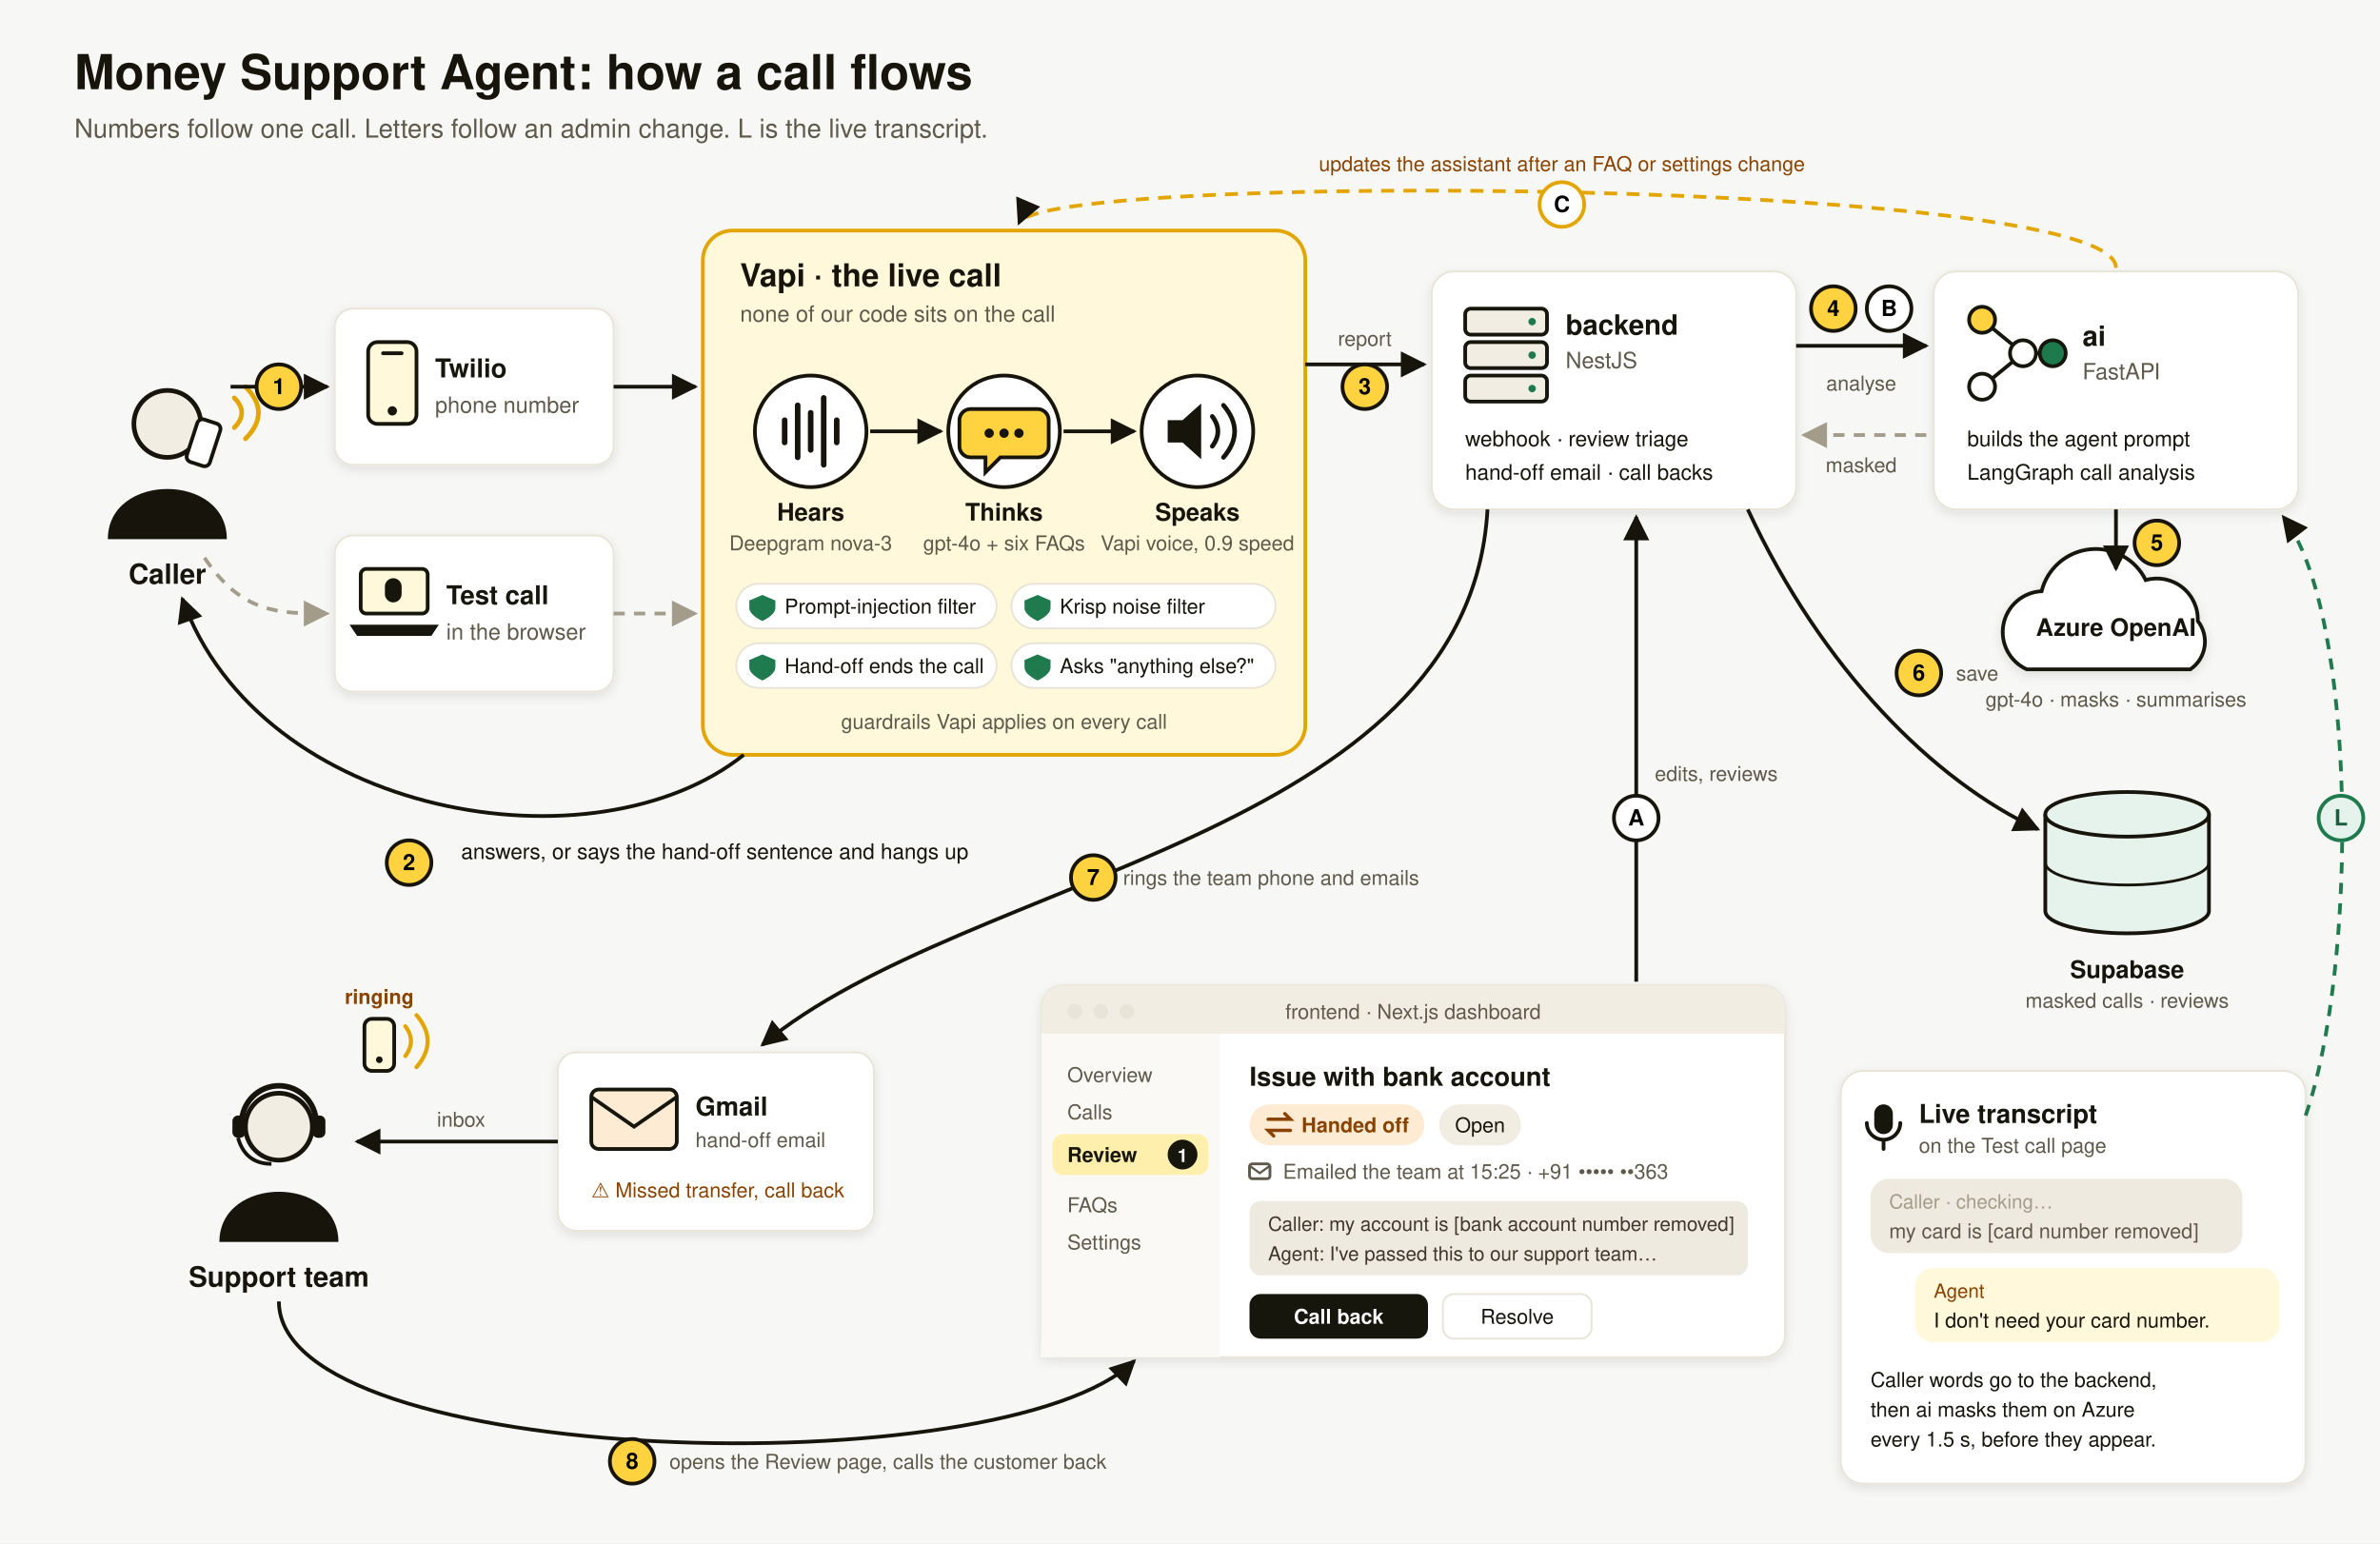
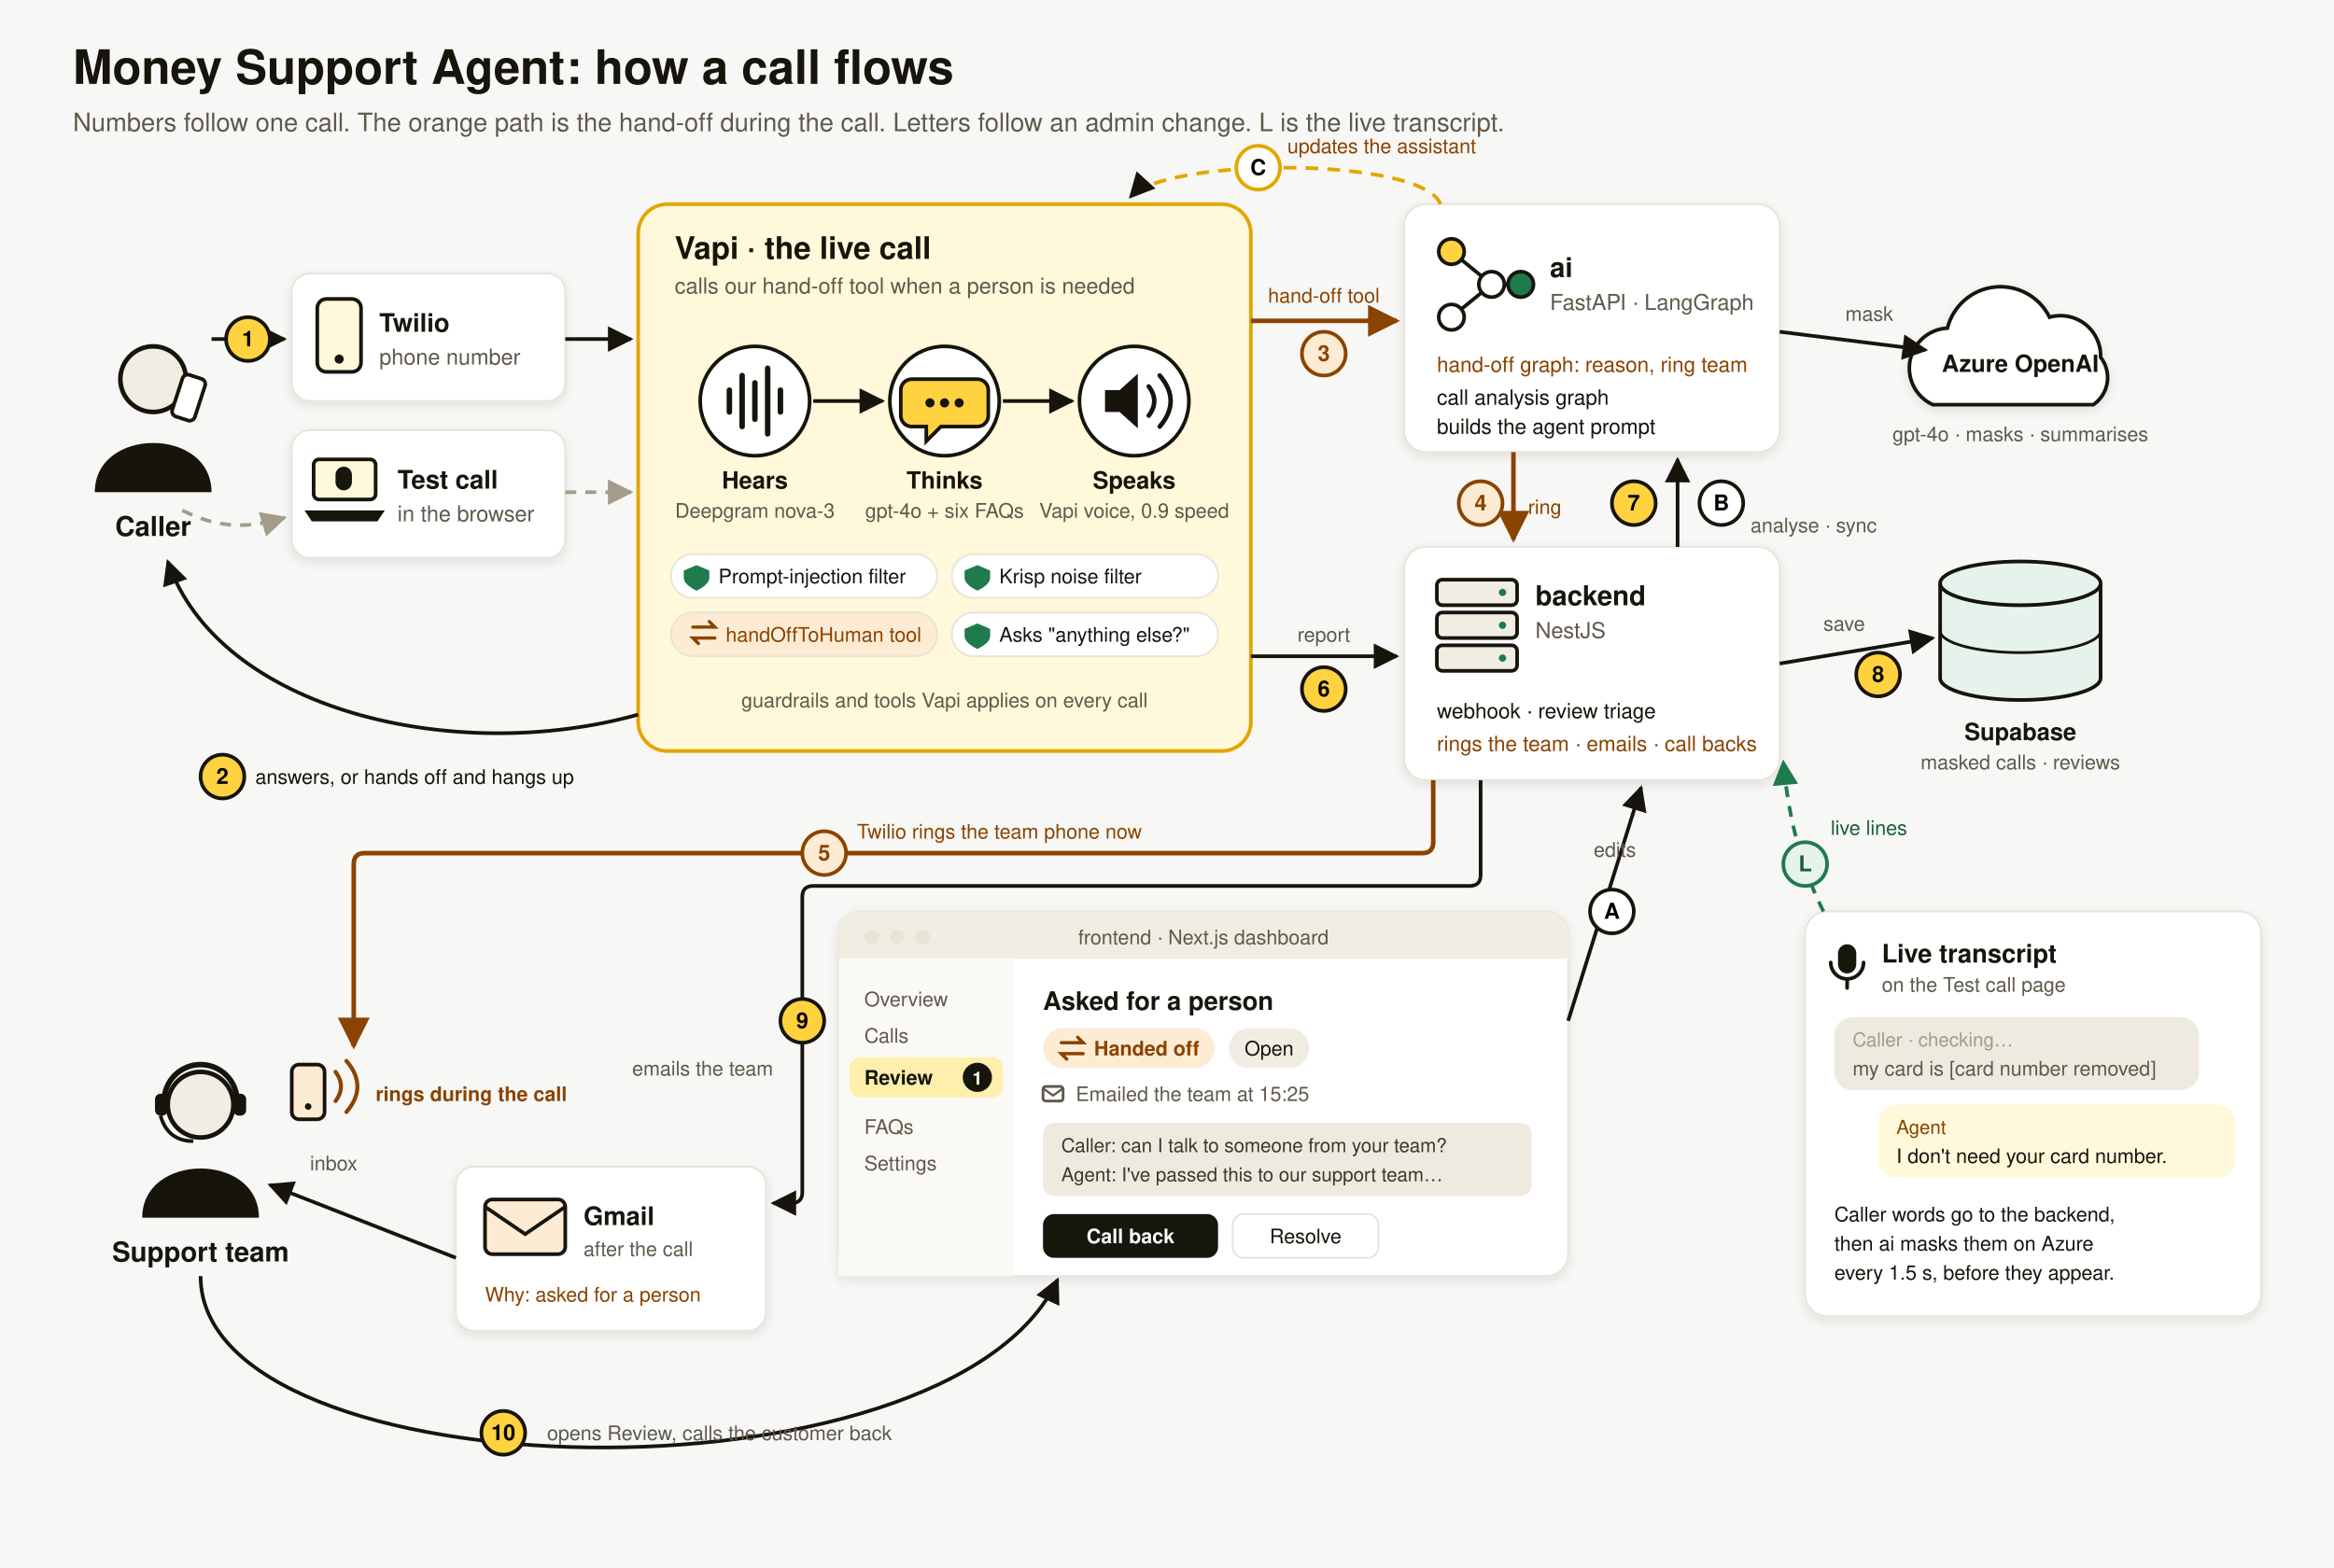
- <svg xmlns="http://www.w3.org/2000/svg" viewBox="0 0 1280 830" width="1280" height="830" font-family="Segoe UI, Helvetica, Arial, sans-serif" role="img" aria-labelledby="title description">
+ <svg xmlns="http://www.w3.org/2000/svg" viewBox="0 0 1280 860" width="1280" height="860" font-family="Segoe UI, Helvetica, Arial, sans-serif" role="img" aria-labelledby="title description">
  <defs>
    <marker id="arrow" viewBox="0 0 10 10" refX="9" refY="5" markerWidth="7" markerHeight="7" orient="auto-start-reverse">
      <path d="M0 0 L10 5 L0 10 Z" fill="#17140c" />
    </marker>
    <marker id="arrowMuted" viewBox="0 0 10 10" refX="9" refY="5" markerWidth="7" markerHeight="7" orient="auto-start-reverse">
      <path d="M0 0 L10 5 L0 10 Z" fill="#a39c8a" />
+     </marker>
+     <marker id="arrowHandOff" viewBox="0 0 10 10" refX="9" refY="5" markerWidth="7" markerHeight="7" orient="auto-start-reverse">
+       <path d="M0 0 L10 5 L0 10 Z" fill="#8a4300" />
+     </marker>
+     <marker id="arrowLive" viewBox="0 0 10 10" refX="9" refY="5" markerWidth="7" markerHeight="7" orient="auto-start-reverse">
+       <path d="M0 0 L10 5 L0 10 Z" fill="#1f7a4d" />
    </marker>
    <filter id="shadow" x="-10%" y="-10%" width="120%" height="130%">
      <feDropShadow dx="0" dy="2" stdDeviation="3" flood-color="#17140c" flood-opacity="0.10" />
    </filter>
  </defs>
-   <rect width="1280" height="830" fill="#f7f7f5" />
-   <text x="40" y="48" font-size="26" font-weight="700" fill="#17140c">Money Support Agent: how a call flows</text>
-   <text x="40" y="74" font-size="14" fill="#5f594b">Numbers follow one call. Letters follow an admin change. L is the live transcript.</text>
+   <rect width="1280" height="860" fill="#f7f7f5" />
+   <text x="40" y="46" font-size="26" font-weight="700" fill="#17140c">Money Support Agent: how a call flows</text>
+   <text x="40" y="72" font-size="14" fill="#5f594b">Numbers follow one call. The orange path is the hand-off during the call. Letters follow an admin change. L is the live transcript.</text>
  <g id="caller">
-     <circle cx="90" cy="228" r="18" fill="#f1ede2" stroke="#17140c" stroke-width="2.5" />
-     <path d="M58 290 C58 254 122 254 122 290 Z" fill="#17140c" />
-     <rect x="103" y="226" width="13" height="24" rx="3" fill="#ffffff" stroke="#17140c" stroke-width="2" transform="rotate(18 109 238)" />
-     <path d="M126 214 q8 8 0 16 M132 208 q14 14 0 28" fill="none" stroke="#e3a600" stroke-width="2.5" stroke-linecap="round" />
-     <text x="90" y="314" font-size="15" font-weight="700" fill="#17140c" text-anchor="middle">Caller</text>
-   </g>
-   <g id="twilio" filter="url(#shadow)">
-     <rect x="180" y="166" width="150" height="84" rx="10" fill="#ffffff" stroke="#e8e4d8" />
-     <rect x="198" y="184" width="26" height="44" rx="5" fill="#fff8db" stroke="#17140c" stroke-width="2" />
-     <line x1="206" y1="190" x2="216" y2="190" stroke="#17140c" stroke-width="2" stroke-linecap="round" />
-     <circle cx="211" cy="221" r="2.5" fill="#17140c" />
-     <text x="234" y="203" font-size="14" font-weight="700" fill="#17140c">Twilio</text>
-     <text x="234" y="222" font-size="12" fill="#5f594b">phone number</text>
-   </g>
-   <g id="browser" filter="url(#shadow)">
-     <rect x="180" y="288" width="150" height="84" rx="10" fill="#ffffff" stroke="#e8e4d8" />
-     <rect x="194" y="306" width="36" height="24" rx="3" fill="#fff8db" stroke="#17140c" stroke-width="2" />
-     <path d="M188 336 H236 L232 342 H192 Z" fill="#17140c" />
-     <rect x="207" y="311" width="9" height="13" rx="4.5" fill="#17140c" />
-     <text x="240" y="325" font-size="14" font-weight="700" fill="#17140c">Test call</text>
-     <text x="240" y="344" font-size="12" fill="#5f594b">in the browser</text>
+     <circle cx="84" cy="208" r="18" fill="#f1ede2" stroke="#17140c" stroke-width="2.5" />
+     <path d="M52 270 C52 234 116 234 116 270 Z" fill="#17140c" />
+     <rect x="97" y="206" width="13" height="24" rx="3" fill="#ffffff" stroke="#17140c" stroke-width="2" transform="rotate(18 103 218)" />
+     <text x="84" y="294" font-size="15" font-weight="700" fill="#17140c" text-anchor="middle">Caller</text>
+   </g>
+   <g id="entry" filter="url(#shadow)">
+     <rect x="160" y="150" width="150" height="70" rx="10" fill="#ffffff" stroke="#e8e4d8" />
+     <rect x="174" y="164" width="24" height="40" rx="5" fill="#fff8db" stroke="#17140c" stroke-width="2" />
+     <circle cx="186" cy="197" r="2.5" fill="#17140c" />
+     <text x="208" y="182" font-size="14" font-weight="700" fill="#17140c">Twilio</text>
+     <text x="208" y="200" font-size="12" fill="#5f594b">phone number</text>
+     <rect x="160" y="236" width="150" height="70" rx="10" fill="#ffffff" stroke="#e8e4d8" />
+     <rect x="172" y="252" width="34" height="22" rx="3" fill="#fff8db" stroke="#17140c" stroke-width="2" />
+     <path d="M167 280 H211 L207 286 H171 Z" fill="#17140c" />
+     <rect x="184" y="256" width="9" height="13" rx="4.5" fill="#17140c" />
+     <text x="218" y="268" font-size="14" font-weight="700" fill="#17140c">Test call</text>
+     <text x="218" y="286" font-size="12" fill="#5f594b">in the browser</text>
  </g>
  <g id="vapi">
-     <rect x="378" y="124" width="324" height="282" rx="16" fill="#fff8db" stroke="#e3a600" stroke-width="2" />
-     <text x="398" y="154" font-size="17" font-weight="700" fill="#17140c">Vapi · the live call</text>
-     <text x="398" y="173" font-size="12" fill="#5f594b">none of our code sits on the call</text>
-     <circle cx="436" cy="232" r="30" fill="#ffffff" stroke="#17140c" stroke-width="2" />
+     <rect x="350" y="112" width="336" height="300" rx="16" fill="#fff8db" stroke="#e3a600" stroke-width="2" />
+     <text x="370" y="142" font-size="17" font-weight="700" fill="#17140c">Vapi · the live call</text>
+     <text x="370" y="161" font-size="12" fill="#5f594b">calls our hand-off tool when a person is needed</text>
+     <circle cx="414" cy="220" r="30" fill="#ffffff" stroke="#17140c" stroke-width="2" />
    <g stroke="#17140c" stroke-width="3" stroke-linecap="round">
-       <line x1="422" y1="226" x2="422" y2="238" />
-       <line x1="429" y1="218" x2="429" y2="246" />
-       <line x1="436" y1="222" x2="436" y2="242" />
-       <line x1="443" y1="214" x2="443" y2="250" />
-       <line x1="450" y1="226" x2="450" y2="238" />
-     </g>
-     <text x="436" y="280" font-size="13" font-weight="700" fill="#17140c" text-anchor="middle">Hears</text>
-     <text x="436" y="296" font-size="11" fill="#5f594b" text-anchor="middle">Deepgram nova-3</text>
-     <circle cx="540" cy="232" r="30" fill="#ffffff" stroke="#17140c" stroke-width="2" />
-     <path d="M522 220 h36 a6 6 0 0 1 6 6 v14 a6 6 0 0 1 -6 6 h-20 l-8 8 v-8 h-8 a6 6 0 0 1 -6 -6 v-14 a6 6 0 0 1 6 -6 z" fill="#ffd23f" stroke="#17140c" stroke-width="2" />
-     <circle cx="532" cy="233" r="2.5" fill="#17140c" />
-     <circle cx="540" cy="233" r="2.5" fill="#17140c" />
-     <circle cx="548" cy="233" r="2.5" fill="#17140c" />
-     <text x="540" y="280" font-size="13" font-weight="700" fill="#17140c" text-anchor="middle">Thinks</text>
-     <text x="540" y="296" font-size="11" fill="#5f594b" text-anchor="middle">gpt-4o + six FAQs</text>
-     <circle cx="644" cy="232" r="30" fill="#ffffff" stroke="#17140c" stroke-width="2" />
-     <path d="M628 226 h8 l10 -9 v30 l-10 -9 h-8 z" fill="#17140c" />
-     <path d="M652 224 q6 8 0 16 M658 218 q12 14 0 28" fill="none" stroke="#17140c" stroke-width="2.5" stroke-linecap="round" />
-     <text x="644" y="280" font-size="13" font-weight="700" fill="#17140c" text-anchor="middle">Speaks</text>
-     <text x="644" y="296" font-size="11" fill="#5f594b" text-anchor="middle">Vapi voice, 0.9 speed</text>
-     <line x1="468" y1="232" x2="506" y2="232" stroke="#17140c" stroke-width="2" marker-end="url(#arrow)" />
-     <line x1="572" y1="232" x2="610" y2="232" stroke="#17140c" stroke-width="2" marker-end="url(#arrow)" />
+       <line x1="400" y1="214" x2="400" y2="226" />
+       <line x1="407" y1="206" x2="407" y2="234" />
+       <line x1="414" y1="210" x2="414" y2="230" />
+       <line x1="421" y1="202" x2="421" y2="238" />
+       <line x1="428" y1="214" x2="428" y2="226" />
+     </g>
+     <text x="414" y="268" font-size="13" font-weight="700" fill="#17140c" text-anchor="middle">Hears</text>
+     <text x="414" y="284" font-size="11" fill="#5f594b" text-anchor="middle">Deepgram nova-3</text>
+     <circle cx="518" cy="220" r="30" fill="#ffffff" stroke="#17140c" stroke-width="2" />
+     <path d="M500 208 h36 a6 6 0 0 1 6 6 v14 a6 6 0 0 1 -6 6 h-20 l-8 8 v-8 h-8 a6 6 0 0 1 -6 -6 v-14 a6 6 0 0 1 6 -6 z" fill="#ffd23f" stroke="#17140c" stroke-width="2" />
+     <circle cx="510" cy="221" r="2.5" fill="#17140c" />
+     <circle cx="518" cy="221" r="2.5" fill="#17140c" />
+     <circle cx="526" cy="221" r="2.5" fill="#17140c" />
+     <text x="518" y="268" font-size="13" font-weight="700" fill="#17140c" text-anchor="middle">Thinks</text>
+     <text x="518" y="284" font-size="11" fill="#5f594b" text-anchor="middle">gpt-4o + six FAQs</text>
+     <circle cx="622" cy="220" r="30" fill="#ffffff" stroke="#17140c" stroke-width="2" />
+     <path d="M606 214 h8 l10 -9 v30 l-10 -9 h-8 z" fill="#17140c" />
+     <path d="M630 212 q6 8 0 16 M636 206 q12 14 0 28" fill="none" stroke="#17140c" stroke-width="2.5" stroke-linecap="round" />
+     <text x="622" y="268" font-size="13" font-weight="700" fill="#17140c" text-anchor="middle">Speaks</text>
+     <text x="622" y="284" font-size="11" fill="#5f594b" text-anchor="middle">Vapi voice, 0.9 speed</text>
+     <line x1="446" y1="220" x2="484" y2="220" stroke="#17140c" stroke-width="2" marker-end="url(#arrow)" />
+     <line x1="550" y1="220" x2="588" y2="220" stroke="#17140c" stroke-width="2" marker-end="url(#arrow)" />
    <g font-size="11" fill="#17140c">
-       <rect x="396" y="314" width="140" height="24" rx="12" fill="#ffffff" stroke="#e8e4d8" />
-       <path d="M410 320 l7 3 v4 c0 4 -7 7 -7 7 c0 0 -7 -3 -7 -7 v-4 z" fill="#1f7a4d" />
-       <text x="422" y="330">Prompt-injection filter</text>
-       <rect x="544" y="314" width="142" height="24" rx="12" fill="#ffffff" stroke="#e8e4d8" />
-       <path d="M558 320 l7 3 v4 c0 4 -7 7 -7 7 c0 0 -7 -3 -7 -7 v-4 z" fill="#1f7a4d" />
-       <text x="570" y="330">Krisp noise filter</text>
-       <rect x="396" y="346" width="140" height="24" rx="12" fill="#ffffff" stroke="#e8e4d8" />
-       <path d="M410 352 l7 3 v4 c0 4 -7 7 -7 7 c0 0 -7 -3 -7 -7 v-4 z" fill="#1f7a4d" />
-       <text x="422" y="362">Hand-off ends the call</text>
-       <rect x="544" y="346" width="142" height="24" rx="12" fill="#ffffff" stroke="#e8e4d8" />
-       <path d="M558 352 l7 3 v4 c0 4 -7 7 -7 7 c0 0 -7 -3 -7 -7 v-4 z" fill="#1f7a4d" />
-       <text x="570" y="362">Asks "anything else?"</text>
-     </g>
-     <text x="540" y="392" font-size="11" fill="#5f594b" text-anchor="middle">guardrails Vapi applies on every call</text>
+       <rect x="368" y="304" width="146" height="24" rx="12" fill="#ffffff" stroke="#e8e4d8" />
+       <path d="M382 310 l7 3 v4 c0 4 -7 7 -7 7 c0 0 -7 -3 -7 -7 v-4 z" fill="#1f7a4d" />
+       <text x="394" y="320">Prompt-injection filter</text>
+       <rect x="522" y="304" width="146" height="24" rx="12" fill="#ffffff" stroke="#e8e4d8" />
+       <path d="M536 310 l7 3 v4 c0 4 -7 7 -7 7 c0 0 -7 -3 -7 -7 v-4 z" fill="#1f7a4d" />
+       <text x="548" y="320">Krisp noise filter</text>
+       <rect x="368" y="336" width="146" height="24" rx="12" fill="#fdebd3" stroke="#e8e4d8" />
+       <path d="M380 344 h12 l-3 -3 M392 350 h-12 l3 3" fill="none" stroke="#8a4300" stroke-width="1.8" stroke-linecap="round" />
+       <text x="398" y="352" fill="#8a4300">handOffToHuman tool</text>
+       <rect x="522" y="336" width="146" height="24" rx="12" fill="#ffffff" stroke="#e8e4d8" />
+       <path d="M536 342 l7 3 v4 c0 4 -7 7 -7 7 c0 0 -7 -3 -7 -7 v-4 z" fill="#1f7a4d" />
+       <text x="548" y="352">Asks "anything else?"</text>
+     </g>
+     <text x="518" y="388" font-size="11" fill="#5f594b" text-anchor="middle">guardrails and tools Vapi applies on every call</text>
+   </g>
+   <g id="ai" filter="url(#shadow)">
+     <rect x="770" y="112" width="206" height="136" rx="12" fill="#ffffff" stroke="#e8e4d8" />
+     <g stroke="#17140c" stroke-width="2">
+       <line x1="796" y1="138" x2="818" y2="156" />
+       <line x1="818" y1="156" x2="796" y2="174" />
+       <line x1="818" y1="156" x2="834" y2="156" />
+     </g>
+     <circle cx="796" cy="138" r="7" fill="#ffd23f" stroke="#17140c" stroke-width="2" />
+     <circle cx="818" cy="156" r="7" fill="#ffffff" stroke="#17140c" stroke-width="2" />
+     <circle cx="796" cy="174" r="7" fill="#ffffff" stroke="#17140c" stroke-width="2" />
+     <circle cx="834" cy="156" r="7" fill="#1f7a4d" stroke="#17140c" stroke-width="2" />
+     <text x="850" y="152" font-size="15" font-weight="700" fill="#17140c">ai</text>
+     <text x="850" y="170" font-size="12" fill="#5f594b">FastAPI · LangGraph</text>
+     <text x="788" y="204" font-size="11.5" fill="#8a4300">hand-off graph: reason, ring team</text>
+     <text x="788" y="222" font-size="11.5" fill="#17140c">call analysis graph</text>
+     <text x="788" y="238" font-size="11.5" fill="#17140c">builds the agent prompt</text>
+   </g>
+   <g id="azure">
+     <path d="M1060 222 a22 22 0 0 1 8 -42 a30 30 0 0 1 56 -6 a22 22 0 0 1 28 22 a18 18 0 0 1 -4 26 z" fill="#ffffff" stroke="#17140c" stroke-width="2" filter="url(#shadow)" />
+     <text x="1108" y="204" font-size="13" font-weight="700" fill="#17140c" text-anchor="middle">Azure OpenAI</text>
+     <text x="1108" y="242" font-size="11" fill="#5f594b" text-anchor="middle">gpt-4o · masks · summarises</text>
  </g>
  <g id="backend" filter="url(#shadow)">
-     <rect x="770" y="146" width="196" height="128" rx="12" fill="#ffffff" stroke="#e8e4d8" />
+     <rect x="770" y="300" width="206" height="128" rx="12" fill="#ffffff" stroke="#e8e4d8" />
    <g fill="#f1ede2" stroke="#17140c" stroke-width="2">
-       <rect x="788" y="166" width="44" height="14" rx="3" />
-       <rect x="788" y="184" width="44" height="14" rx="3" />
-       <rect x="788" y="202" width="44" height="14" rx="3" />
-     </g>
-     <circle cx="824" cy="173" r="2" fill="#1f7a4d" />
-     <circle cx="824" cy="191" r="2" fill="#1f7a4d" />
-     <circle cx="824" cy="209" r="2" fill="#1f7a4d" />
-     <text x="842" y="180" font-size="15" font-weight="700" fill="#17140c">backend</text>
-     <text x="842" y="198" font-size="12" fill="#5f594b">NestJS</text>
-     <text x="788" y="240" font-size="11.5" fill="#17140c">webhook · review triage</text>
-     <text x="788" y="258" font-size="11.5" fill="#17140c">hand-off email · call backs</text>
-   </g>
-   <g id="ai" filter="url(#shadow)">
-     <rect x="1040" y="146" width="196" height="128" rx="12" fill="#ffffff" stroke="#e8e4d8" />
-     <g stroke="#17140c" stroke-width="2">
-       <line x1="1066" y1="172" x2="1088" y2="190" />
-       <line x1="1088" y1="190" x2="1066" y2="208" />
-       <line x1="1088" y1="190" x2="1104" y2="190" />
-     </g>
-     <circle cx="1066" cy="172" r="7" fill="#ffd23f" stroke="#17140c" stroke-width="2" />
-     <circle cx="1088" cy="190" r="7" fill="#ffffff" stroke="#17140c" stroke-width="2" />
-     <circle cx="1066" cy="208" r="7" fill="#ffffff" stroke="#17140c" stroke-width="2" />
-     <circle cx="1104" cy="190" r="7" fill="#1f7a4d" stroke="#17140c" stroke-width="2" />
-     <text x="1120" y="186" font-size="15" font-weight="700" fill="#17140c">ai</text>
-     <text x="1120" y="204" font-size="12" fill="#5f594b">FastAPI</text>
-     <text x="1058" y="240" font-size="11.5" fill="#17140c">builds the agent prompt</text>
-     <text x="1058" y="258" font-size="11.5" fill="#17140c">LangGraph call analysis</text>
-   </g>
-   <g id="azure">
-     <path d="M1090 360 a22 22 0 0 1 8 -42 a30 30 0 0 1 56 -6 a22 22 0 0 1 28 22 a18 18 0 0 1 -4 26 z" fill="#ffffff" stroke="#17140c" stroke-width="2" filter="url(#shadow)" />
-     <text x="1138" y="342" font-size="13" font-weight="700" fill="#17140c" text-anchor="middle">Azure OpenAI</text>
-     <text x="1138" y="380" font-size="11" fill="#5f594b" text-anchor="middle">gpt-4o · masks · summarises</text>
+       <rect x="788" y="318" width="44" height="14" rx="3" />
+       <rect x="788" y="336" width="44" height="14" rx="3" />
+       <rect x="788" y="354" width="44" height="14" rx="3" />
+     </g>
+     <circle cx="824" cy="325" r="2" fill="#1f7a4d" />
+     <circle cx="824" cy="343" r="2" fill="#1f7a4d" />
+     <circle cx="824" cy="361" r="2" fill="#1f7a4d" />
+     <text x="842" y="332" font-size="15" font-weight="700" fill="#17140c">backend</text>
+     <text x="842" y="350" font-size="12" fill="#5f594b">NestJS</text>
+     <text x="788" y="394" font-size="11.5" fill="#17140c">webhook · review triage</text>
+     <text x="788" y="412" font-size="11.5" fill="#8a4300">rings the team · emails · call backs</text>
  </g>
  <g id="supabase">
-     <path d="M1100 438 v52 a44 12 0 0 0 88 0 v-52" fill="#e6f2ec" stroke="#17140c" stroke-width="2" />
-     <ellipse cx="1144" cy="438" rx="44" ry="12" fill="#e6f2ec" stroke="#17140c" stroke-width="2" />
-     <path d="M1100 464 a44 12 0 0 0 88 0" fill="none" stroke="#17140c" stroke-width="1.5" />
-     <text x="1144" y="526" font-size="13" font-weight="700" fill="#17140c" text-anchor="middle">Supabase</text>
-     <text x="1144" y="542" font-size="11" fill="#5f594b" text-anchor="middle">masked calls · reviews</text>
+     <path d="M1064 320 v52 a44 12 0 0 0 88 0 v-52" fill="#e6f2ec" stroke="#17140c" stroke-width="2" />
+     <ellipse cx="1108" cy="320" rx="44" ry="12" fill="#e6f2ec" stroke="#17140c" stroke-width="2" />
+     <path d="M1064 346 a44 12 0 0 0 88 0" fill="none" stroke="#17140c" stroke-width="1.5" />
+     <text x="1108" y="406" font-size="13" font-weight="700" fill="#17140c" text-anchor="middle">Supabase</text>
+     <text x="1108" y="422" font-size="11" fill="#5f594b" text-anchor="middle">masked calls · reviews</text>
  </g>
  <g id="team">
-     <circle cx="150" cy="606" r="18" fill="#f1ede2" stroke="#17140c" stroke-width="2.5" />
-     <path d="M130 604 a20 20 0 0 1 40 0" fill="none" stroke="#17140c" stroke-width="3" />
-     <rect x="125" y="600" width="7" height="12" rx="3" fill="#17140c" />
-     <rect x="168" y="600" width="7" height="12" rx="3" fill="#17140c" />
-     <path d="M128 612 q4 14 18 14" fill="none" stroke="#17140c" stroke-width="2" />
-     <path d="M118 668 C118 632 182 632 182 668 Z" fill="#17140c" />
-     <text x="150" y="692" font-size="15" font-weight="700" fill="#17140c" text-anchor="middle">Support team</text>
-     <rect x="196" y="548" width="16" height="28" rx="4" fill="#fff8db" stroke="#17140c" stroke-width="2" />
-     <circle cx="204" cy="570" r="1.8" fill="#17140c" />
-     <path d="M218 552 q6 8 0 16 M224 546 q12 14 0 28" fill="none" stroke="#e3a600" stroke-width="2.2" stroke-linecap="round" />
-     <text x="204" y="540" font-size="11" font-weight="700" fill="#8a4300" text-anchor="middle">ringing</text>
+     <circle cx="110" cy="606" r="18" fill="#f1ede2" stroke="#17140c" stroke-width="2.5" />
+     <path d="M90 604 a20 20 0 0 1 40 0" fill="none" stroke="#17140c" stroke-width="3" />
+     <rect x="85" y="600" width="7" height="12" rx="3" fill="#17140c" />
+     <rect x="128" y="600" width="7" height="12" rx="3" fill="#17140c" />
+     <path d="M88 612 q4 14 18 14" fill="none" stroke="#17140c" stroke-width="2" />
+     <path d="M78 668 C78 632 142 632 142 668 Z" fill="#17140c" />
+     <text x="110" y="692" font-size="15" font-weight="700" fill="#17140c" text-anchor="middle">Support team</text>
+     <rect x="160" y="584" width="18" height="30" rx="4" fill="#fdebd3" stroke="#17140c" stroke-width="2" />
+     <circle cx="169" cy="607" r="1.8" fill="#17140c" />
+     <path d="M184 588 q6 8 0 16 M190 582 q12 14 0 28" fill="none" stroke="#8a4300" stroke-width="2.2" stroke-linecap="round" />
+     <text x="206" y="604" font-size="11" font-weight="700" fill="#8a4300">rings during the call</text>
  </g>
  <g id="gmail" filter="url(#shadow)">
-     <rect x="300" y="566" width="170" height="96" rx="10" fill="#ffffff" stroke="#e8e4d8" />
-     <rect x="318" y="586" width="46" height="32" rx="4" fill="#fdebd3" stroke="#17140c" stroke-width="2" />
-     <path d="M318 590 l23 16 l23 -16" fill="none" stroke="#17140c" stroke-width="2" />
-     <text x="374" y="600" font-size="14" font-weight="700" fill="#17140c">Gmail</text>
-     <text x="374" y="617" font-size="11" fill="#5f594b">hand-off email</text>
-     <text x="318" y="644" font-size="11" fill="#8a4300">⚠ Missed transfer, call back</text>
+     <rect x="250" y="640" width="170" height="90" rx="10" fill="#ffffff" stroke="#e8e4d8" />
+     <rect x="266" y="658" width="44" height="30" rx="4" fill="#fdebd3" stroke="#17140c" stroke-width="2" />
+     <path d="M266 662 l22 15 l22 -15" fill="none" stroke="#17140c" stroke-width="2" />
+     <text x="320" y="672" font-size="14" font-weight="700" fill="#17140c">Gmail</text>
+     <text x="320" y="689" font-size="11" fill="#5f594b">after the call</text>
+     <text x="266" y="714" font-size="11" fill="#8a4300">Why: asked for a person</text>
  </g>
  <g id="dashboard" filter="url(#shadow)">
-     <rect x="560" y="530" width="400" height="200" rx="12" fill="#ffffff" stroke="#e8e4d8" />
-     <path d="M560 542 a12 12 0 0 1 12 -12 h376 a12 12 0 0 1 12 12 v14 h-400 z" fill="#f1ede2" />
-     <circle cx="578" cy="544" r="4" fill="#e8e4d8" />
-     <circle cx="592" cy="544" r="4" fill="#e8e4d8" />
-     <circle cx="606" cy="544" r="4" fill="#e8e4d8" />
-     <text x="760" y="548" font-size="11" fill="#5f594b" text-anchor="middle">frontend · Next.js dashboard</text>
-     <rect x="560" y="556" width="96" height="174" fill="#faf9f5" />
-     <text x="574" y="582" font-size="11" fill="#5f594b">Overview</text>
-     <text x="574" y="602" font-size="11" fill="#5f594b">Calls</text>
-     <rect x="566" y="610" width="84" height="22" rx="6" fill="#ffefad" />
-     <text x="574" y="625" font-size="11" font-weight="700" fill="#17140c">Review</text>
-     <circle cx="636" cy="621" r="8" fill="#17140c" />
-     <text x="636" y="625" font-size="10" font-weight="700" fill="#ffffff" text-anchor="middle">1</text>
-     <text x="574" y="652" font-size="11" fill="#5f594b">FAQs</text>
-     <text x="574" y="672" font-size="11" fill="#5f594b">Settings</text>
-     <text x="672" y="584" font-size="14" font-weight="700" fill="#17140c">Issue with bank account</text>
-     <rect x="672" y="594" width="94" height="22" rx="11" fill="#fdebd3" />
-     <path d="M682 602 h12 l-3 -3 M694 608 h-12 l3 3" fill="none" stroke="#8a4300" stroke-width="1.8" stroke-linecap="round" />
-     <text x="700" y="609" font-size="11" font-weight="700" fill="#8a4300">Handed off</text>
-     <rect x="774" y="594" width="44" height="22" rx="11" fill="#f1ede2" />
-     <text x="796" y="609" font-size="11" fill="#17140c" text-anchor="middle">Open</text>
-     <rect x="672" y="626" width="11" height="8" rx="1.5" fill="none" stroke="#5f594b" stroke-width="1.5" />
-     <path d="M672 627 l5.5 4 l5.5 -4" fill="none" stroke="#5f594b" stroke-width="1.2" />
-     <text x="690" y="634" font-size="11" fill="#5f594b">Emailed the team at 15:25 · +91 ••••• ••363</text>
-     <rect x="672" y="646" width="268" height="40" rx="6" fill="#eeeae0" />
-     <text x="682" y="662" font-size="10.5" fill="#3d372a">Caller: my account is [bank account number removed]</text>
-     <text x="682" y="678" font-size="10.5" fill="#3d372a">Agent: I've passed this to our support team…</text>
-     <rect x="672" y="696" width="96" height="24" rx="6" fill="#17140c" />
-     <text x="720" y="712" font-size="11" font-weight="700" fill="#ffffff" text-anchor="middle">Call back</text>
-     <rect x="776" y="696" width="80" height="24" rx="6" fill="#ffffff" stroke="#e8e4d8" />
-     <text x="816" y="712" font-size="11" fill="#17140c" text-anchor="middle">Resolve</text>
+     <rect x="460" y="500" width="400" height="200" rx="12" fill="#ffffff" stroke="#e8e4d8" />
+     <path d="M460 512 a12 12 0 0 1 12 -12 h376 a12 12 0 0 1 12 12 v14 h-400 z" fill="#f1ede2" />
+     <circle cx="478" cy="514" r="4" fill="#e8e4d8" />
+     <circle cx="492" cy="514" r="4" fill="#e8e4d8" />
+     <circle cx="506" cy="514" r="4" fill="#e8e4d8" />
+     <text x="660" y="518" font-size="11" fill="#5f594b" text-anchor="middle">frontend · Next.js dashboard</text>
+     <rect x="460" y="526" width="96" height="174" fill="#faf9f5" />
+     <text x="474" y="552" font-size="11" fill="#5f594b">Overview</text>
+     <text x="474" y="572" font-size="11" fill="#5f594b">Calls</text>
+     <rect x="466" y="580" width="84" height="22" rx="6" fill="#ffefad" />
+     <text x="474" y="595" font-size="11" font-weight="700" fill="#17140c">Review</text>
+     <circle cx="536" cy="591" r="8" fill="#17140c" />
+     <text x="536" y="595" font-size="10" font-weight="700" fill="#ffffff" text-anchor="middle">1</text>
+     <text x="474" y="622" font-size="11" fill="#5f594b">FAQs</text>
+     <text x="474" y="642" font-size="11" fill="#5f594b">Settings</text>
+     <text x="572" y="554" font-size="14" font-weight="700" fill="#17140c">Asked for a person</text>
+     <rect x="572" y="564" width="94" height="22" rx="11" fill="#fdebd3" />
+     <path d="M582 572 h12 l-3 -3 M594 578 h-12 l3 3" fill="none" stroke="#8a4300" stroke-width="1.8" stroke-linecap="round" />
+     <text x="600" y="579" font-size="11" font-weight="700" fill="#8a4300">Handed off</text>
+     <rect x="674" y="564" width="44" height="22" rx="11" fill="#f1ede2" />
+     <text x="696" y="579" font-size="11" fill="#17140c" text-anchor="middle">Open</text>
+     <rect x="572" y="596" width="11" height="8" rx="1.5" fill="none" stroke="#5f594b" stroke-width="1.5" />
+     <path d="M572 597 l5.5 4 l5.5 -4" fill="none" stroke="#5f594b" stroke-width="1.2" />
+     <text x="590" y="604" font-size="11" fill="#5f594b">Emailed the team at 15:25</text>
+     <rect x="572" y="616" width="268" height="40" rx="6" fill="#eeeae0" />
+     <text x="582" y="632" font-size="10.5" fill="#3d372a">Caller: can I talk to someone from your team?</text>
+     <text x="582" y="648" font-size="10.5" fill="#3d372a">Agent: I've passed this to our support team…</text>
+     <rect x="572" y="666" width="96" height="24" rx="6" fill="#17140c" />
+     <text x="620" y="682" font-size="11" font-weight="700" fill="#ffffff" text-anchor="middle">Call back</text>
+     <rect x="676" y="666" width="80" height="24" rx="6" fill="#ffffff" stroke="#e8e4d8" />
+     <text x="716" y="682" font-size="11" fill="#17140c" text-anchor="middle">Resolve</text>
+   </g>
+   <g id="live-transcript" filter="url(#shadow)">
+     <rect x="990" y="500" width="250" height="222" rx="12" fill="#ffffff" stroke="#e8e4d8" />
+     <rect x="1008" y="518" width="10" height="16" rx="5" fill="#17140c" />
+     <path d="M1004 528 a9 9 0 0 0 18 0 M1013 537 v5" fill="none" stroke="#17140c" stroke-width="2" stroke-linecap="round" />
+     <text x="1032" y="528" font-size="14" font-weight="700" fill="#17140c">Live transcript</text>
+     <text x="1032" y="544" font-size="11" fill="#5f594b">on the Test call page</text>
+     <rect x="1006" y="558" width="200" height="40" rx="10" fill="#eeeae0" />
+     <text x="1016" y="574" font-size="10.5" fill="#a39c8a">Caller · checking…</text>
+     <text x="1016" y="590" font-size="11" fill="#5f594b">my card is [card number removed]</text>
+     <rect x="1030" y="606" width="196" height="40" rx="10" fill="#fff8db" />
+     <text x="1040" y="622" font-size="10.5" fill="#8a4300">Agent</text>
+     <text x="1040" y="638" font-size="11" fill="#17140c">I don't need your card number.</text>
+     <text x="1006" y="670" font-size="11" fill="#17140c">Caller words go to the backend,</text>
+     <text x="1006" y="686" font-size="11" fill="#17140c">then ai masks them on Azure</text>
+     <text x="1006" y="702" font-size="11" fill="#17140c">every 1.5 s, before they appear.</text>
  </g>
  <g fill="none" stroke-width="2">
-     <line x1="124" y1="208" x2="176" y2="208" stroke="#17140c" marker-end="url(#arrow)" />
-     <path d="M110 300 C130 330 150 330 176 330" stroke="#a39c8a" stroke-dasharray="6 5" marker-end="url(#arrowMuted)" />
-     <line x1="330" y1="208" x2="374" y2="208" stroke="#17140c" marker-end="url(#arrow)" />
-     <line x1="330" y1="330" x2="374" y2="330" stroke="#a39c8a" stroke-dasharray="6 5" marker-end="url(#arrowMuted)" />
-     <path d="M400 406 C320 470 140 440 98 322" stroke="#17140c" marker-end="url(#arrow)" />
-     <line x1="702" y1="196" x2="766" y2="196" stroke="#17140c" marker-end="url(#arrow)" />
-     <line x1="966" y1="186" x2="1036" y2="186" stroke="#17140c" marker-end="url(#arrow)" />
-     <line x1="1036" y1="234" x2="970" y2="234" stroke="#a39c8a" stroke-dasharray="6 5" marker-end="url(#arrowMuted)" />
-     <line x1="1138" y1="274" x2="1138" y2="306" stroke="#17140c" marker-end="url(#arrow)" />
-     <path d="M940 274 C980 360 1040 420 1096 446" stroke="#17140c" marker-end="url(#arrow)" />
-     <path d="M800 274 C790 450 520 470 410 562" stroke="#17140c" marker-end="url(#arrow)" />
-     <line x1="300" y1="614" x2="192" y2="614" stroke="#17140c" marker-end="url(#arrow)" />
-     <path d="M150 700 C150 790 540 800 610 732" stroke="#17140c" marker-end="url(#arrow)" />
-     <line x1="880" y1="528" x2="880" y2="278" stroke="#17140c" marker-end="url(#arrow)" />
-     <path d="M1138 144 C1138 96 560 92 548 120" stroke="#e3a600" stroke-dasharray="7 5" marker-end="url(#arrow)" />
-   </g>
-   <g font-size="12" fill="#17140c">
-     <text x="248" y="462" font-size="11.5" fill="#17140c">answers, or says the hand-off sentence and hangs up</text>
-     <text x="734" y="186" font-size="11" fill="#5f594b" text-anchor="middle">report</text>
-     <text x="1001" y="210" font-size="11" fill="#5f594b" text-anchor="middle">analyse</text>
-     <text x="1001" y="254" font-size="11" fill="#5f594b" text-anchor="middle">masked</text>
-     <text x="1052" y="366" font-size="11" fill="#5f594b">save</text>
-     <text x="604" y="476" font-size="11" fill="#5f594b">rings the team phone and emails</text>
-     <text x="248" y="606" font-size="11" fill="#5f594b" text-anchor="middle">inbox</text>
-     <text x="360" y="790" font-size="11" fill="#5f594b">opens the Review page, calls the customer back</text>
-     <text x="890" y="420" font-size="11" fill="#5f594b">edits, reviews</text>
-     <text x="840" y="92" font-size="11" fill="#8a4300" text-anchor="middle">updates the assistant after an FAQ or settings change</text>
+     <line x1="116" y1="186" x2="156" y2="186" stroke="#17140c" marker-end="url(#arrow)" />
+     <path d="M100 280 C120 290 136 290 156 284" stroke="#a39c8a" stroke-dasharray="6 5" marker-end="url(#arrowMuted)" />
+     <line x1="310" y1="186" x2="346" y2="186" stroke="#17140c" marker-end="url(#arrow)" />
+     <line x1="310" y1="270" x2="346" y2="270" stroke="#a39c8a" stroke-dasharray="6 5" marker-end="url(#arrowMuted)" />
+     <path d="M350 392 C250 420 120 390 92 308" stroke="#17140c" marker-end="url(#arrow)" />
+     <line x1="686" y1="176" x2="766" y2="176" stroke="#8a4300" stroke-width="2.5" marker-end="url(#arrowHandOff)" />
+     <line x1="830" y1="248" x2="830" y2="296" stroke="#8a4300" stroke-width="2.5" marker-end="url(#arrowHandOff)" />
+     <path d="M786 428 L786 462 Q786 468 780 468 L200 468 Q194 468 194 474 L194 574" stroke="#8a4300" stroke-width="2.5" marker-end="url(#arrowHandOff)" />
+     <line x1="686" y1="360" x2="766" y2="360" stroke="#17140c" marker-end="url(#arrow)" />
+     <line x1="920" y1="300" x2="920" y2="252" stroke="#17140c" marker-end="url(#arrow)" />
+     <line x1="976" y1="182" x2="1056" y2="192" stroke="#17140c" marker-end="url(#arrow)" />
+     <line x1="976" y1="364" x2="1060" y2="350" stroke="#17140c" marker-end="url(#arrow)" />
+     <path d="M812 428 L812 480 Q812 486 806 486 L446 486 Q440 486 440 492 L440 654 Q440 660 434 660 L424 660" stroke="#17140c" marker-end="url(#arrow)" />
+     <line x1="250" y1="690" x2="148" y2="650" stroke="#17140c" marker-end="url(#arrow)" />
+     <path d="M110 700 C110 820 520 830 580 702" stroke="#17140c" marker-end="url(#arrow)" />
+     <line x1="860" y1="560" x2="900" y2="432" stroke="#17140c" marker-end="url(#arrow)" />
+     <path d="M790 112 C780 86 640 86 620 108" stroke="#e3a600" stroke-dasharray="7 5" marker-end="url(#arrow)" />
+     <path d="M1000 500 C985 470 980 440 978 418" stroke="#1f7a4d" stroke-dasharray="6 5" marker-end="url(#arrowLive)" />
+   </g>
+   <g font-size="11" fill="#5f594b">
+     <text x="140" y="430" fill="#17140c">answers, or hands off and hangs up</text>
+     <text x="726" y="166" text-anchor="middle" fill="#8a4300">hand-off tool</text>
+     <text x="838" y="282" fill="#8a4300">ring</text>
+     <text x="470" y="460" fill="#8a4300">Twilio rings the team phone now</text>
+     <text x="726" y="352" text-anchor="middle">report</text>
+     <text x="960" y="292">analyse · sync</text>
+     <text x="1012" y="176">mask</text>
+     <text x="1000" y="346">save</text>
+     <text x="424" y="590" text-anchor="end">emails the team</text>
+     <text x="300" y="790">opens Review, calls the customer back</text>
+     <text x="874" y="470">edits</text>
+     <text x="706" y="84" fill="#8a4300">updates the assistant</text>
+     <text x="1004" y="458" fill="#1b5e3b">live lines</text>
+     <text x="170" y="642">inbox</text>
  </g>
  <g font-size="12" font-weight="700" text-anchor="middle">
-     <circle cx="150" cy="208" r="12" fill="#ffd23f" stroke="#17140c" stroke-width="2" />
-     <text x="150" y="212">1</text>
-     <circle cx="220" cy="464" r="12" fill="#ffd23f" stroke="#17140c" stroke-width="2" />
-     <text x="220" y="468">2</text>
-     <circle cx="734" cy="208" r="12" fill="#ffd23f" stroke="#17140c" stroke-width="2" />
-     <text x="734" y="212">3</text>
-     <circle cx="986" cy="166" r="12" fill="#ffd23f" stroke="#17140c" stroke-width="2" />
-     <text x="986" y="170">4</text>
-     <circle cx="1160" cy="292" r="12" fill="#ffd23f" stroke="#17140c" stroke-width="2" />
-     <text x="1160" y="296">5</text>
-     <circle cx="1032" cy="362" r="12" fill="#ffd23f" stroke="#17140c" stroke-width="2" />
-     <text x="1032" y="366">6</text>
-     <circle cx="588" cy="472" r="12" fill="#ffd23f" stroke="#17140c" stroke-width="2" />
-     <text x="588" y="476">7</text>
-     <circle cx="340" cy="786" r="12" fill="#ffd23f" stroke="#17140c" stroke-width="2" />
-     <text x="340" y="790">8</text>
-     <circle cx="880" cy="440" r="12" fill="#ffffff" stroke="#17140c" stroke-width="2" />
-     <text x="880" y="444">A</text>
-     <circle cx="1016" cy="166" r="12" fill="#ffffff" stroke="#17140c" stroke-width="2" />
-     <text x="1016" y="170">B</text>
-     <circle cx="840" cy="110" r="12" fill="#ffffff" stroke="#e3a600" stroke-width="2" />
-     <text x="840" y="114">C</text>
-   </g>
-   <g id="live-transcript" filter="url(#shadow)">
-     <rect x="990" y="576" width="250" height="222" rx="12" fill="#ffffff" stroke="#e8e4d8" />
-     <rect x="1008" y="594" width="10" height="16" rx="5" fill="#17140c" />
-     <path d="M1004 604 a9 9 0 0 0 18 0 M1013 613 v5" fill="none" stroke="#17140c" stroke-width="2" stroke-linecap="round" />
-     <text x="1032" y="604" font-size="14" font-weight="700" fill="#17140c">Live transcript</text>
-     <text x="1032" y="620" font-size="11" fill="#5f594b">on the Test call page</text>
-     <rect x="1006" y="634" width="200" height="40" rx="10" fill="#eeeae0" />
-     <text x="1016" y="650" font-size="10.5" fill="#a39c8a">Caller · checking…</text>
-     <text x="1016" y="666" font-size="11" fill="#5f594b">my card is [card number removed]</text>
-     <rect x="1030" y="682" width="196" height="40" rx="10" fill="#fff8db" />
-     <text x="1040" y="698" font-size="10.5" fill="#8a4300">Agent</text>
-     <text x="1040" y="714" font-size="11" fill="#17140c">I don't need your card number.</text>
-     <text x="1006" y="746" font-size="11" fill="#17140c">Caller words go to the backend,</text>
-     <text x="1006" y="762" font-size="11" fill="#17140c">then ai masks them on Azure</text>
-     <text x="1006" y="778" font-size="11" fill="#17140c">every 1.5 s, before they appear.</text>
-   </g>
-   <path d="M1240 600 C1268 520 1268 330 1228 278" fill="none" stroke="#1f7a4d" stroke-width="2" stroke-dasharray="6 5" marker-end="url(#arrow)" />
-   <circle cx="1259" cy="440" r="12" fill="#e6f2ec" stroke="#1f7a4d" stroke-width="2" />
-   <text x="1259" y="444" font-size="12" font-weight="700" fill="#1b5e3b" text-anchor="middle">L</text>
+     <circle cx="136" cy="186" r="12" fill="#ffd23f" stroke="#17140c" stroke-width="2" />
+     <text x="136" y="190">1</text>
+     <circle cx="122" cy="426" r="12" fill="#ffd23f" stroke="#17140c" stroke-width="2" />
+     <text x="122" y="430">2</text>
+     <circle cx="726" cy="194" r="12" fill="#fdebd3" stroke="#8a4300" stroke-width="2" />
+     <text x="726" y="198" fill="#8a4300">3</text>
+     <circle cx="812" cy="276" r="12" fill="#fdebd3" stroke="#8a4300" stroke-width="2" />
+     <text x="812" y="280" fill="#8a4300">4</text>
+     <circle cx="452" cy="468" r="12" fill="#fdebd3" stroke="#8a4300" stroke-width="2" />
+     <text x="452" y="472" fill="#8a4300">5</text>
+     <circle cx="726" cy="378" r="12" fill="#ffd23f" stroke="#17140c" stroke-width="2" />
+     <text x="726" y="382">6</text>
+     <circle cx="896" cy="276" r="12" fill="#ffd23f" stroke="#17140c" stroke-width="2" />
+     <text x="896" y="280">7</text>
+     <circle cx="1030" cy="370" r="12" fill="#ffd23f" stroke="#17140c" stroke-width="2" />
+     <text x="1030" y="374">8</text>
+     <circle cx="440" cy="560" r="12" fill="#ffd23f" stroke="#17140c" stroke-width="2" />
+     <text x="440" y="564">9</text>
+     <circle cx="276" cy="786" r="12" fill="#ffd23f" stroke="#17140c" stroke-width="2" />
+     <text x="276" y="790">10</text>
+     <circle cx="884" cy="500" r="12" fill="#ffffff" stroke="#17140c" stroke-width="2" />
+     <text x="884" y="504">A</text>
+     <circle cx="944" cy="276" r="12" fill="#ffffff" stroke="#17140c" stroke-width="2" />
+     <text x="944" y="280">B</text>
+     <circle cx="690" cy="92" r="12" fill="#ffffff" stroke="#e3a600" stroke-width="2" />
+     <text x="690" y="96">C</text>
+     <circle cx="990" cy="474" r="12" fill="#e6f2ec" stroke="#1f7a4d" stroke-width="2" />
+     <text x="990" y="478" fill="#1b5e3b">L</text>
+   </g>
</svg>
